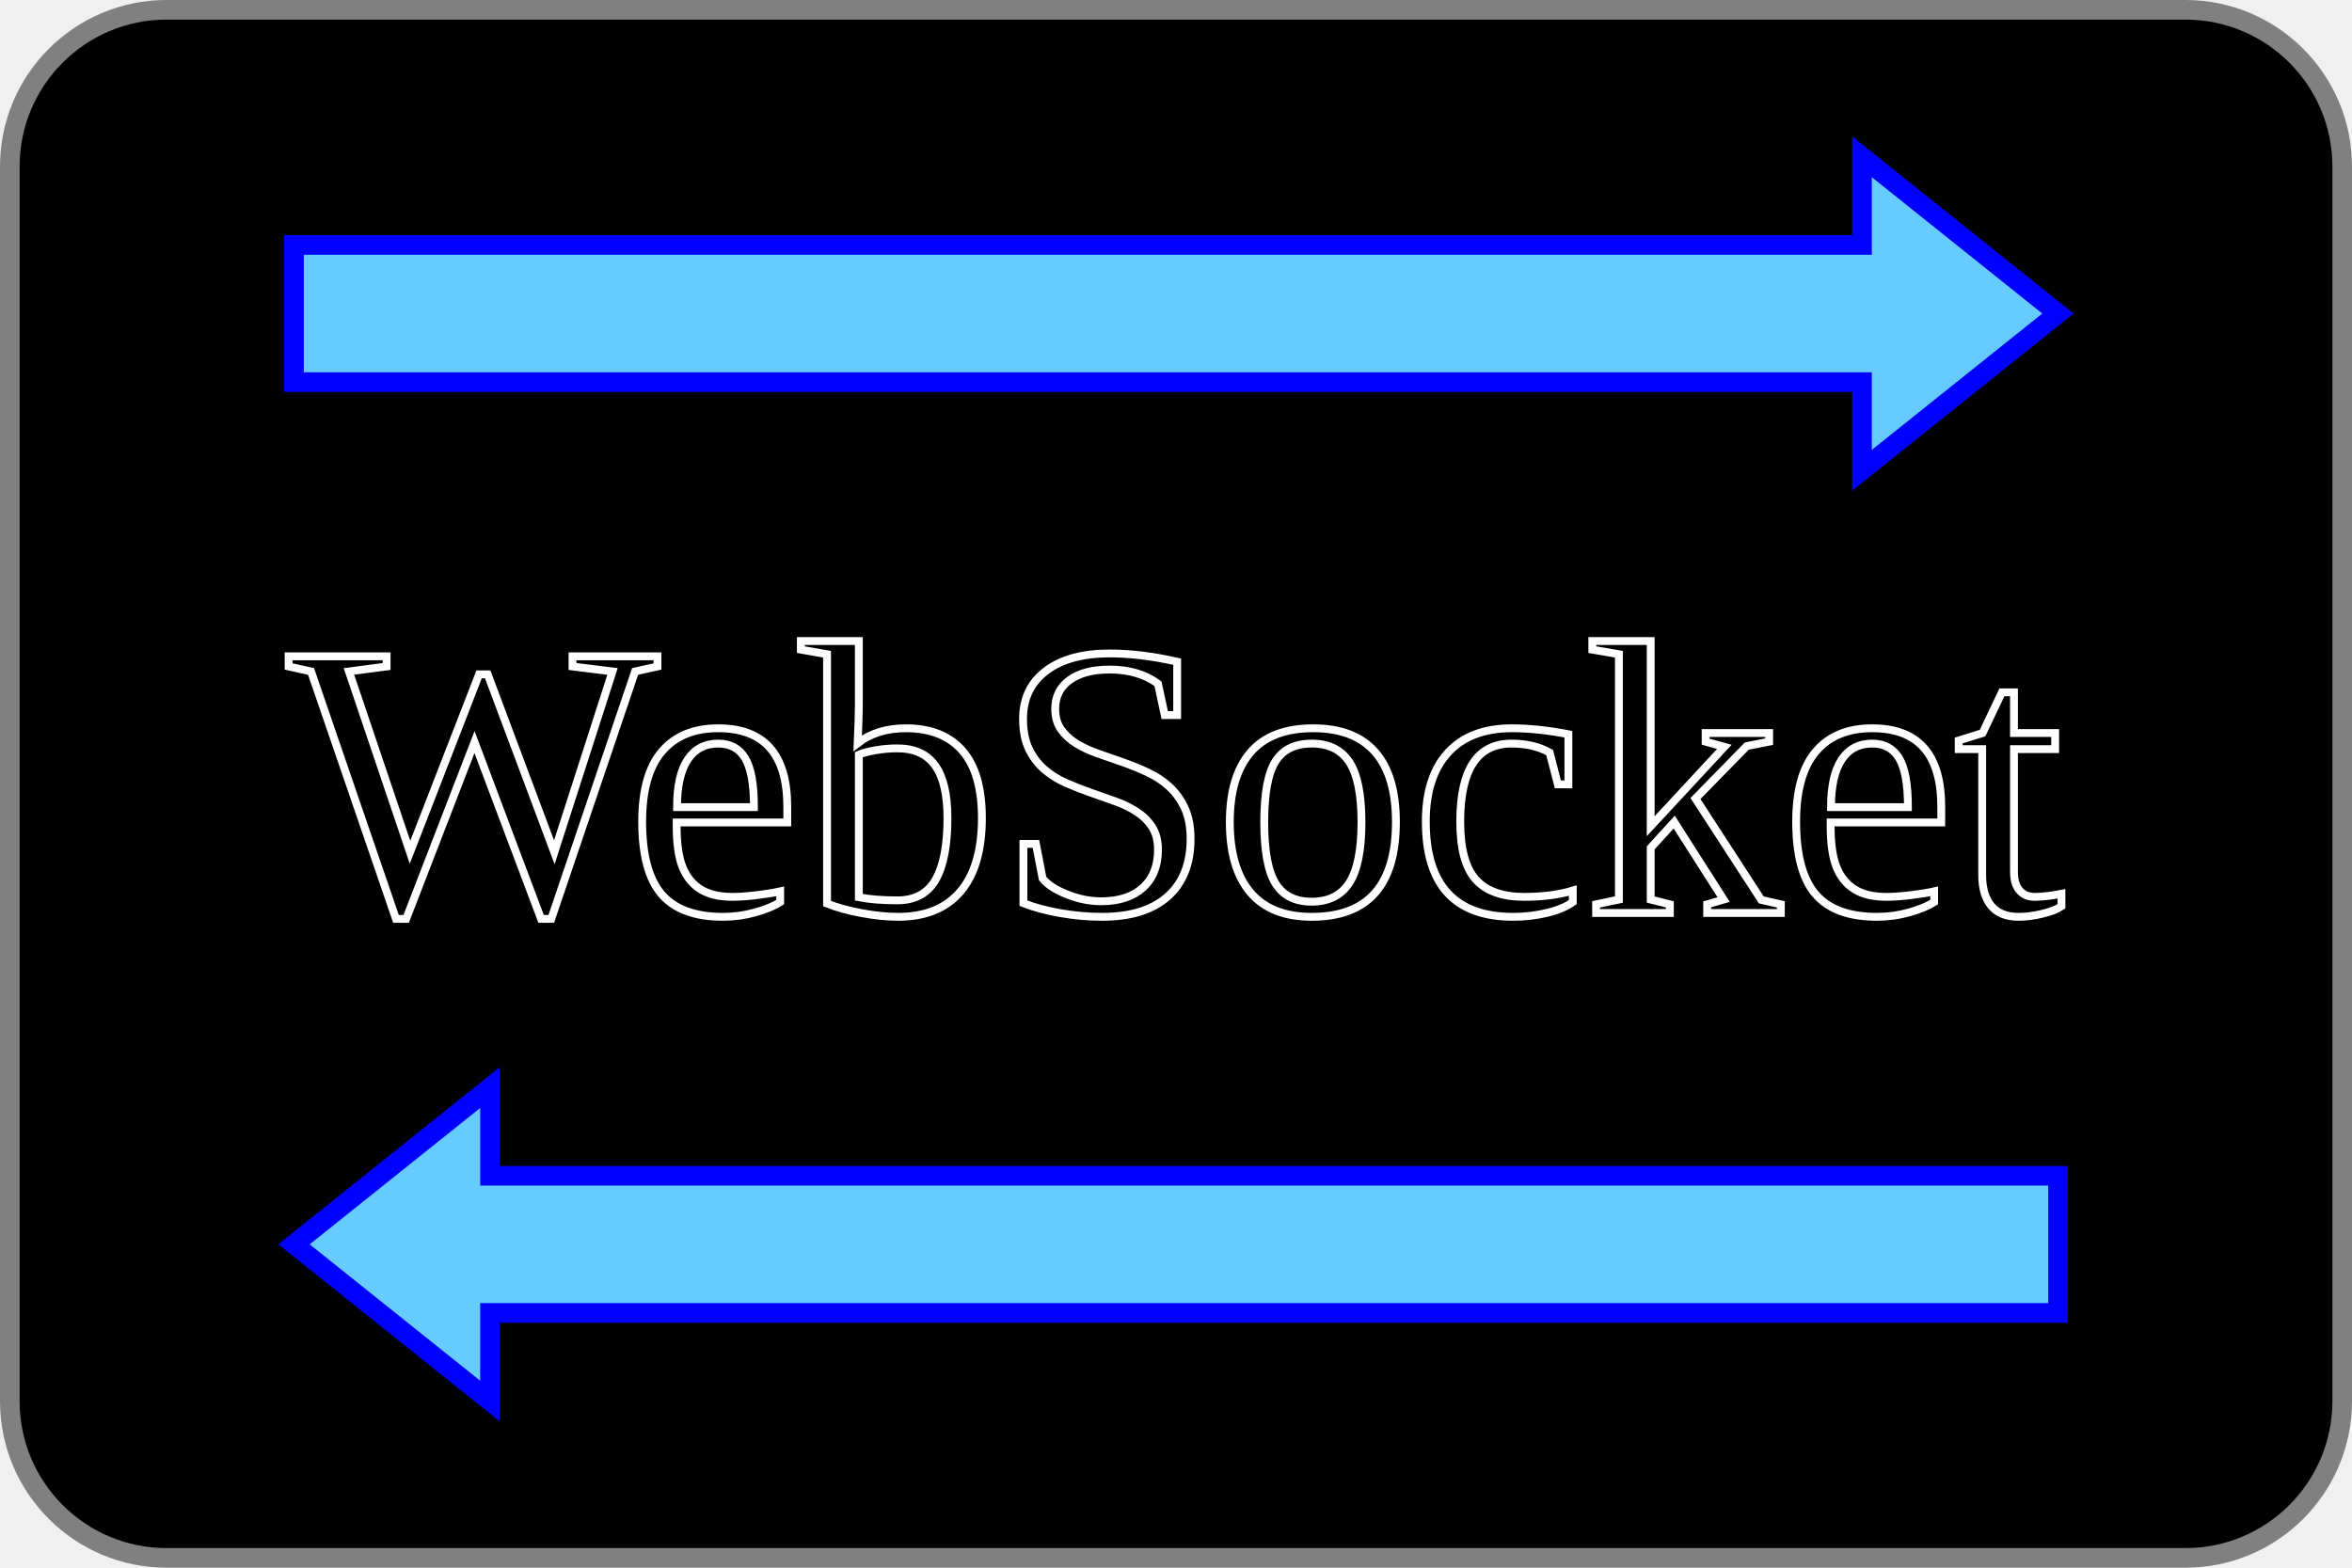
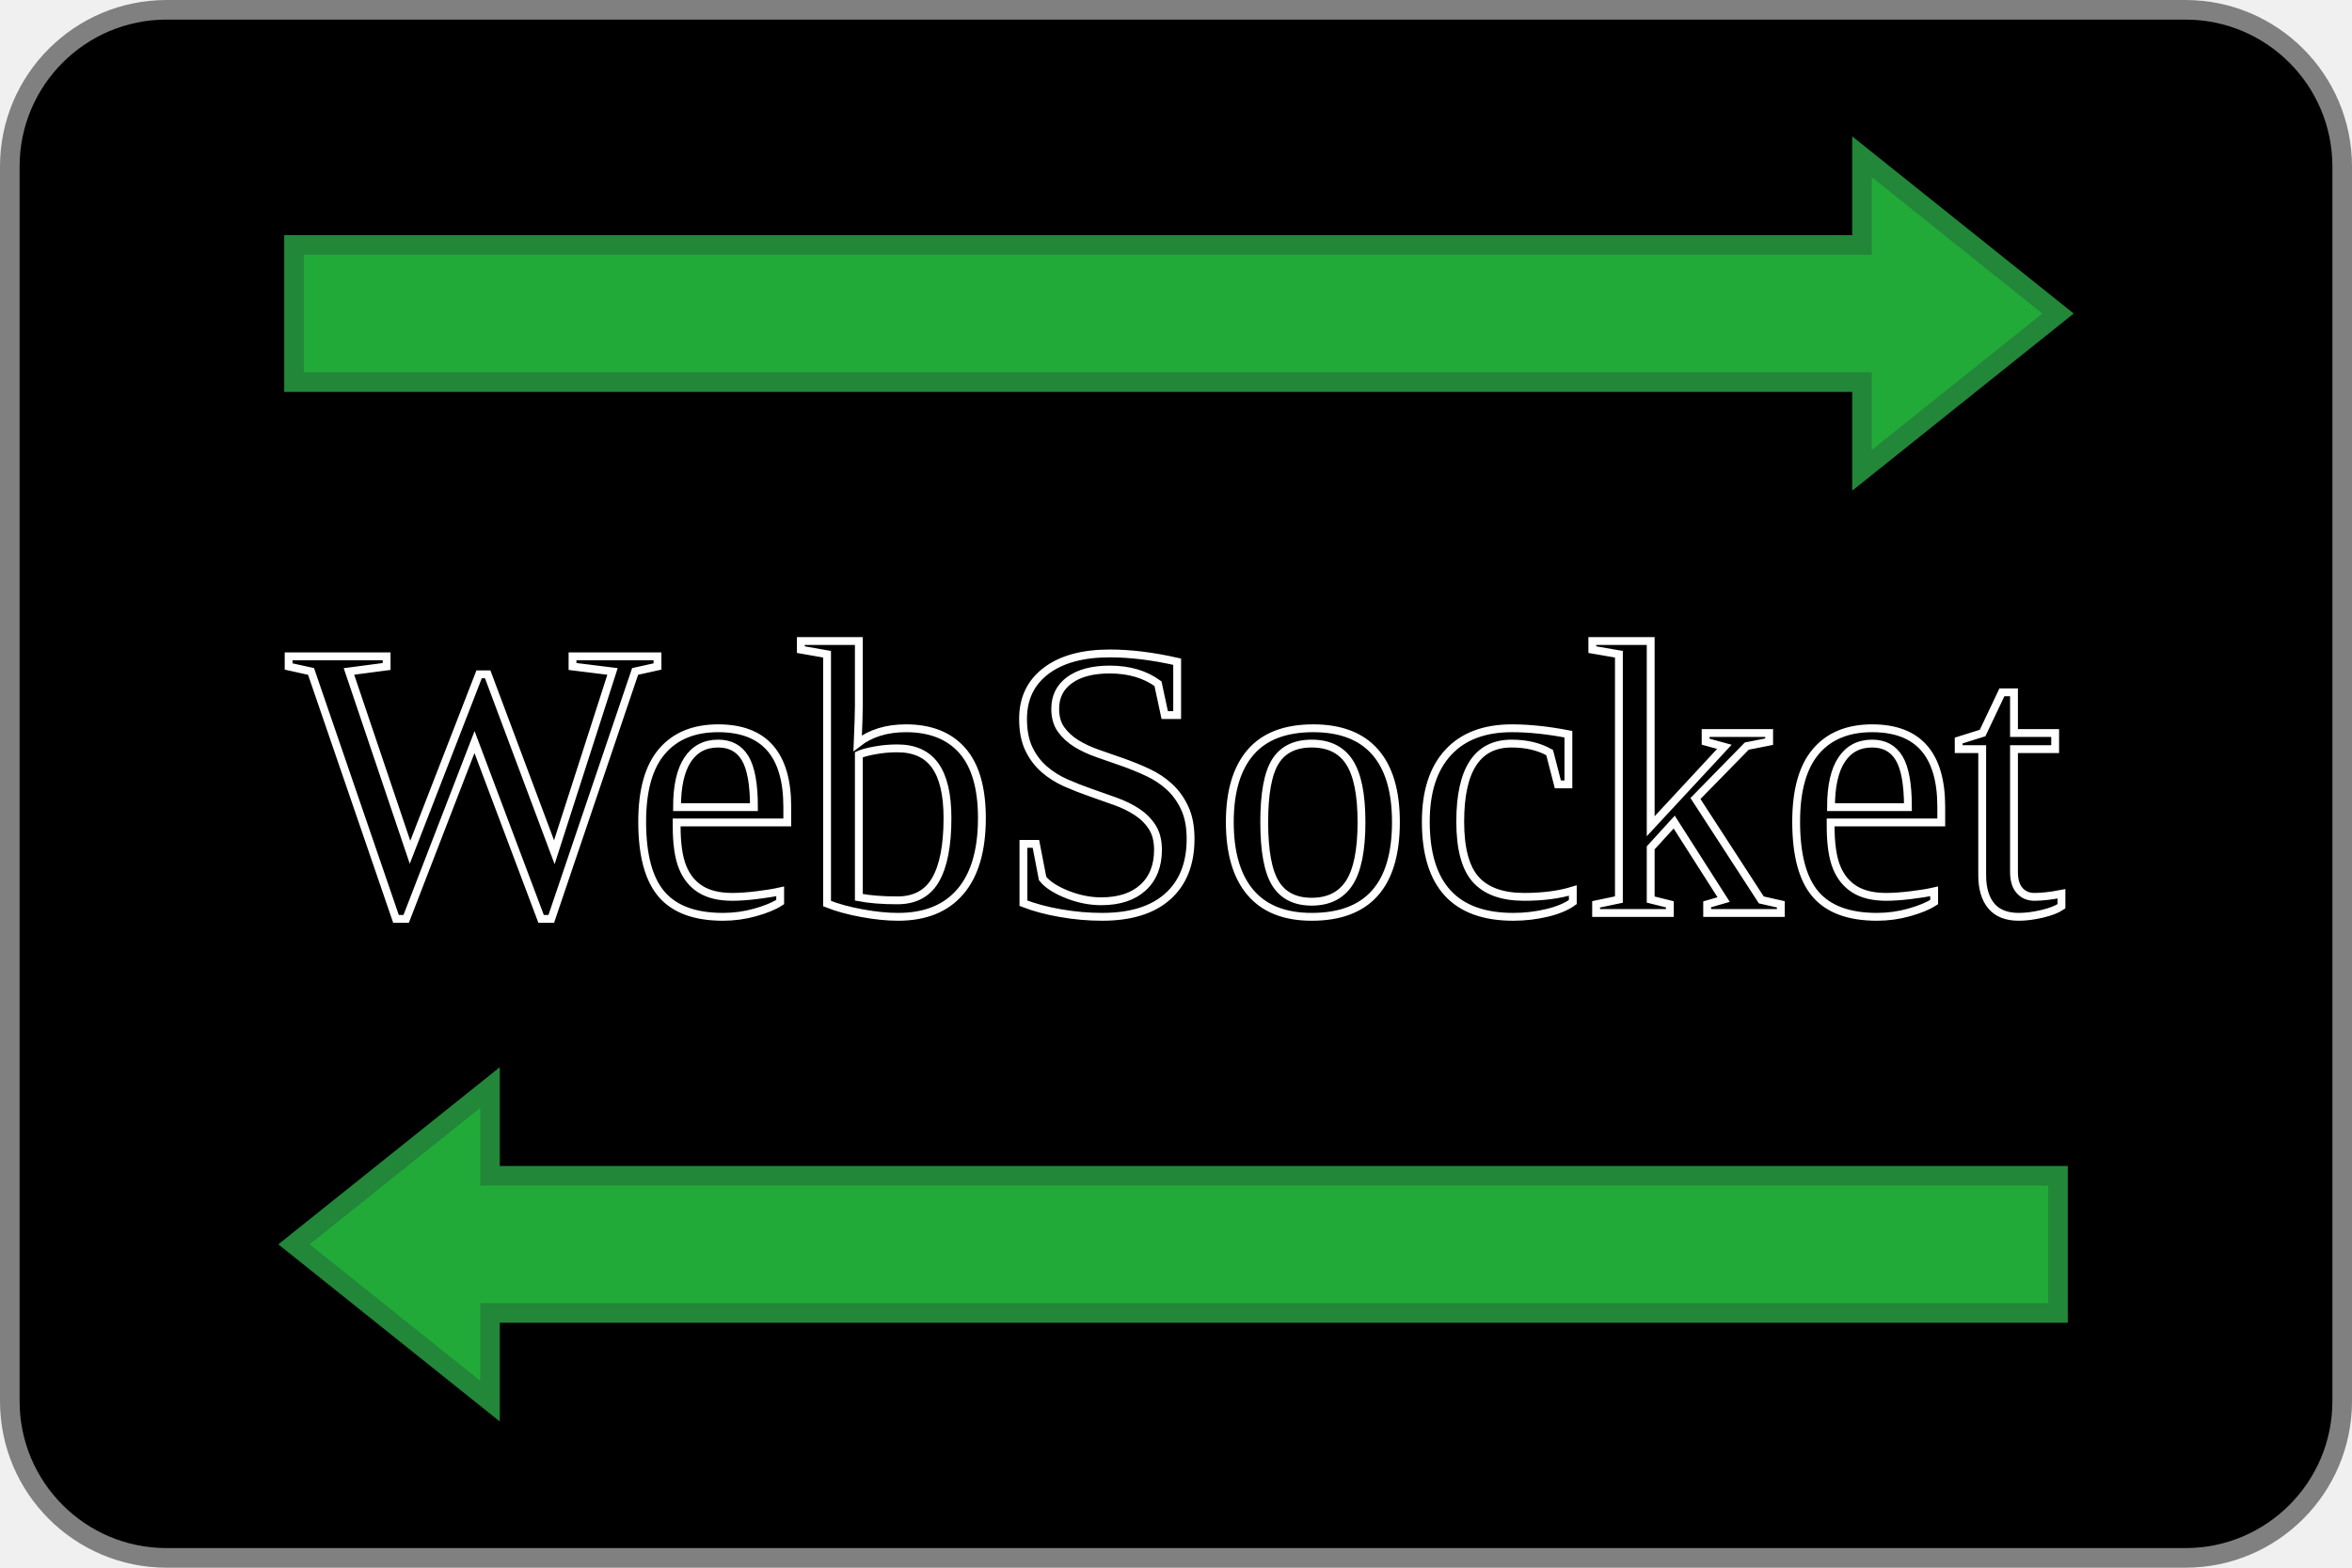
<svg xmlns="http://www.w3.org/2000/svg" viewBox="0 0 600 400" width="600" height="400">
  <rect x="2.5" y="2.5" width="595" height="395" rx="40" ry="40" fill="black" stroke="gray" stroke-width="5" />
  <text x="300" y="210" font-size="100" fill="black" stroke="white" stroke-width="2" text-anchor="middle" dominant-baseline="middle"> WebSocket </text>
-   <path d="M75,62.5 H475 V40 L525,80 L475,120 V97.5 H75 Z" fill="#6cf" stroke="blue" stroke-width="5" />
-   <path d="M75,62.5 H475 V40 L525,80 L475,120 V97.5 H75 Z" fill="#6cf" stroke="blue" stroke-width="5" transform="translate(600,237.5) scale(-1,1)" />
+   <path d="M75,62.5 H475 V40 L525,80 L475,120 V97.5 H75 Z" fill="#22aa39" stroke="#228739" stroke-width="5" />
+   <path d="M75,62.5 H475 V40 L525,80 L475,120 V97.5 H75 Z" fill="#22aa39" stroke="#228739" stroke-width="5" transform="translate(600,237.5) scale(-1,1)" />
</svg>
